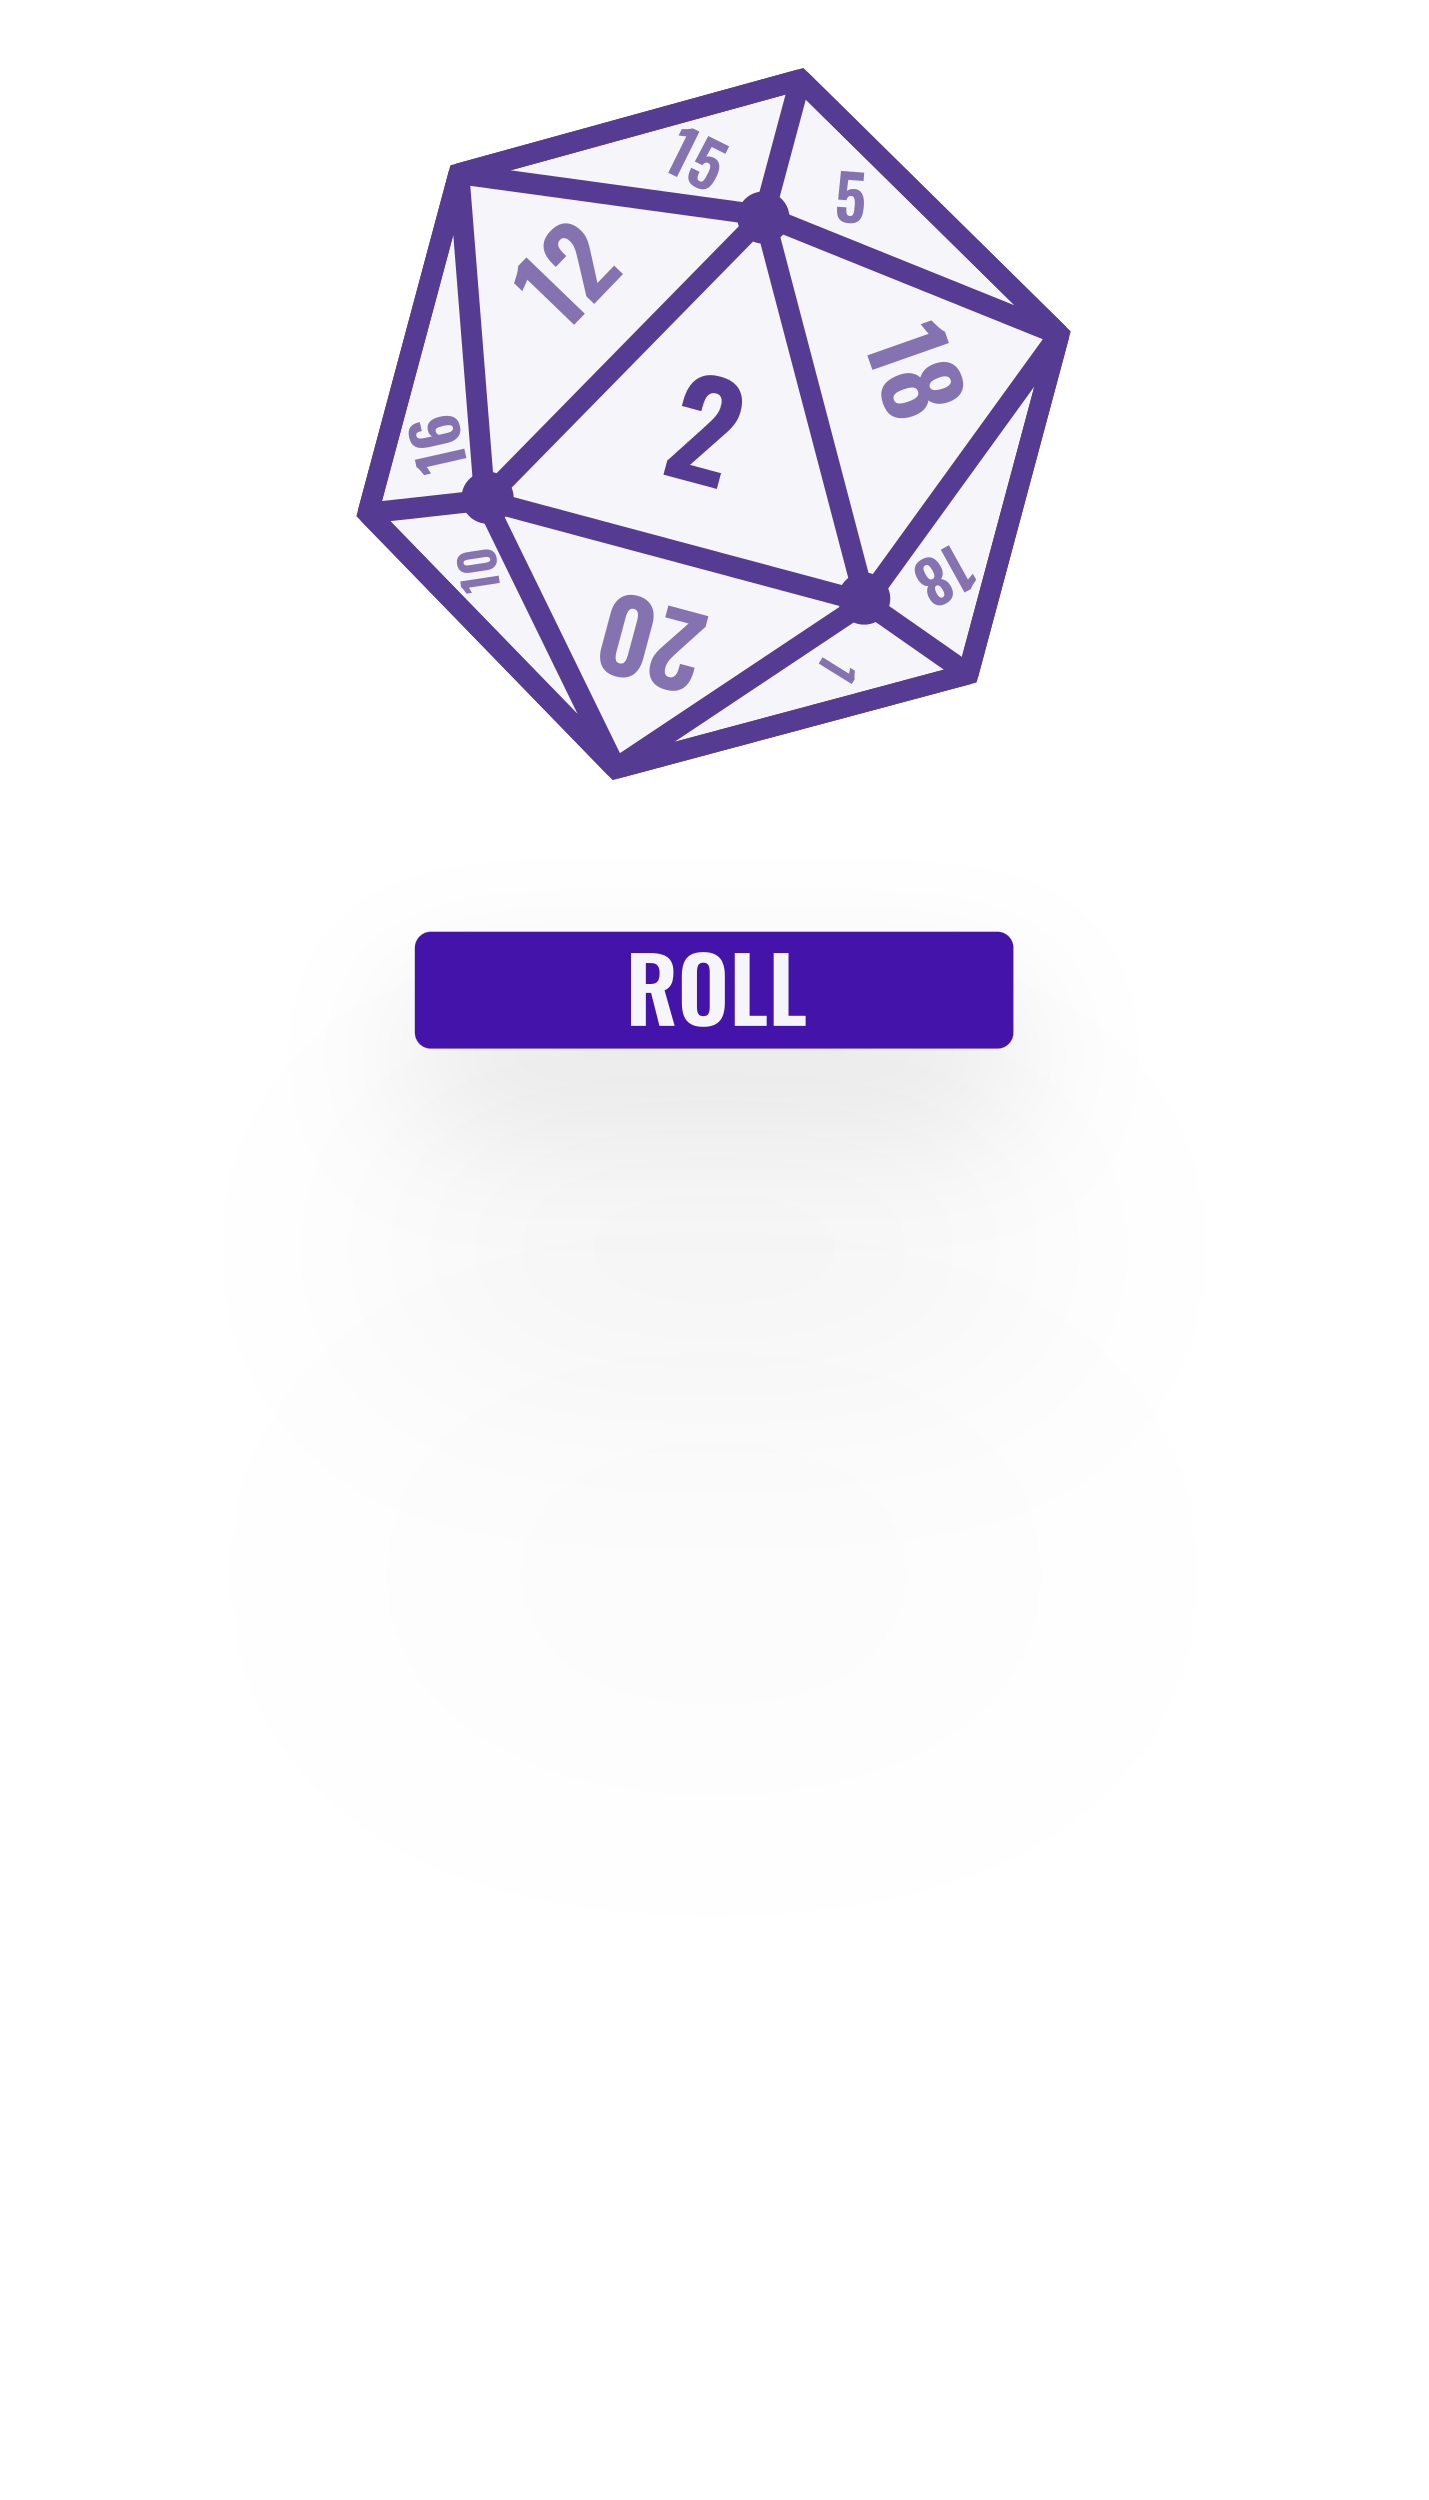
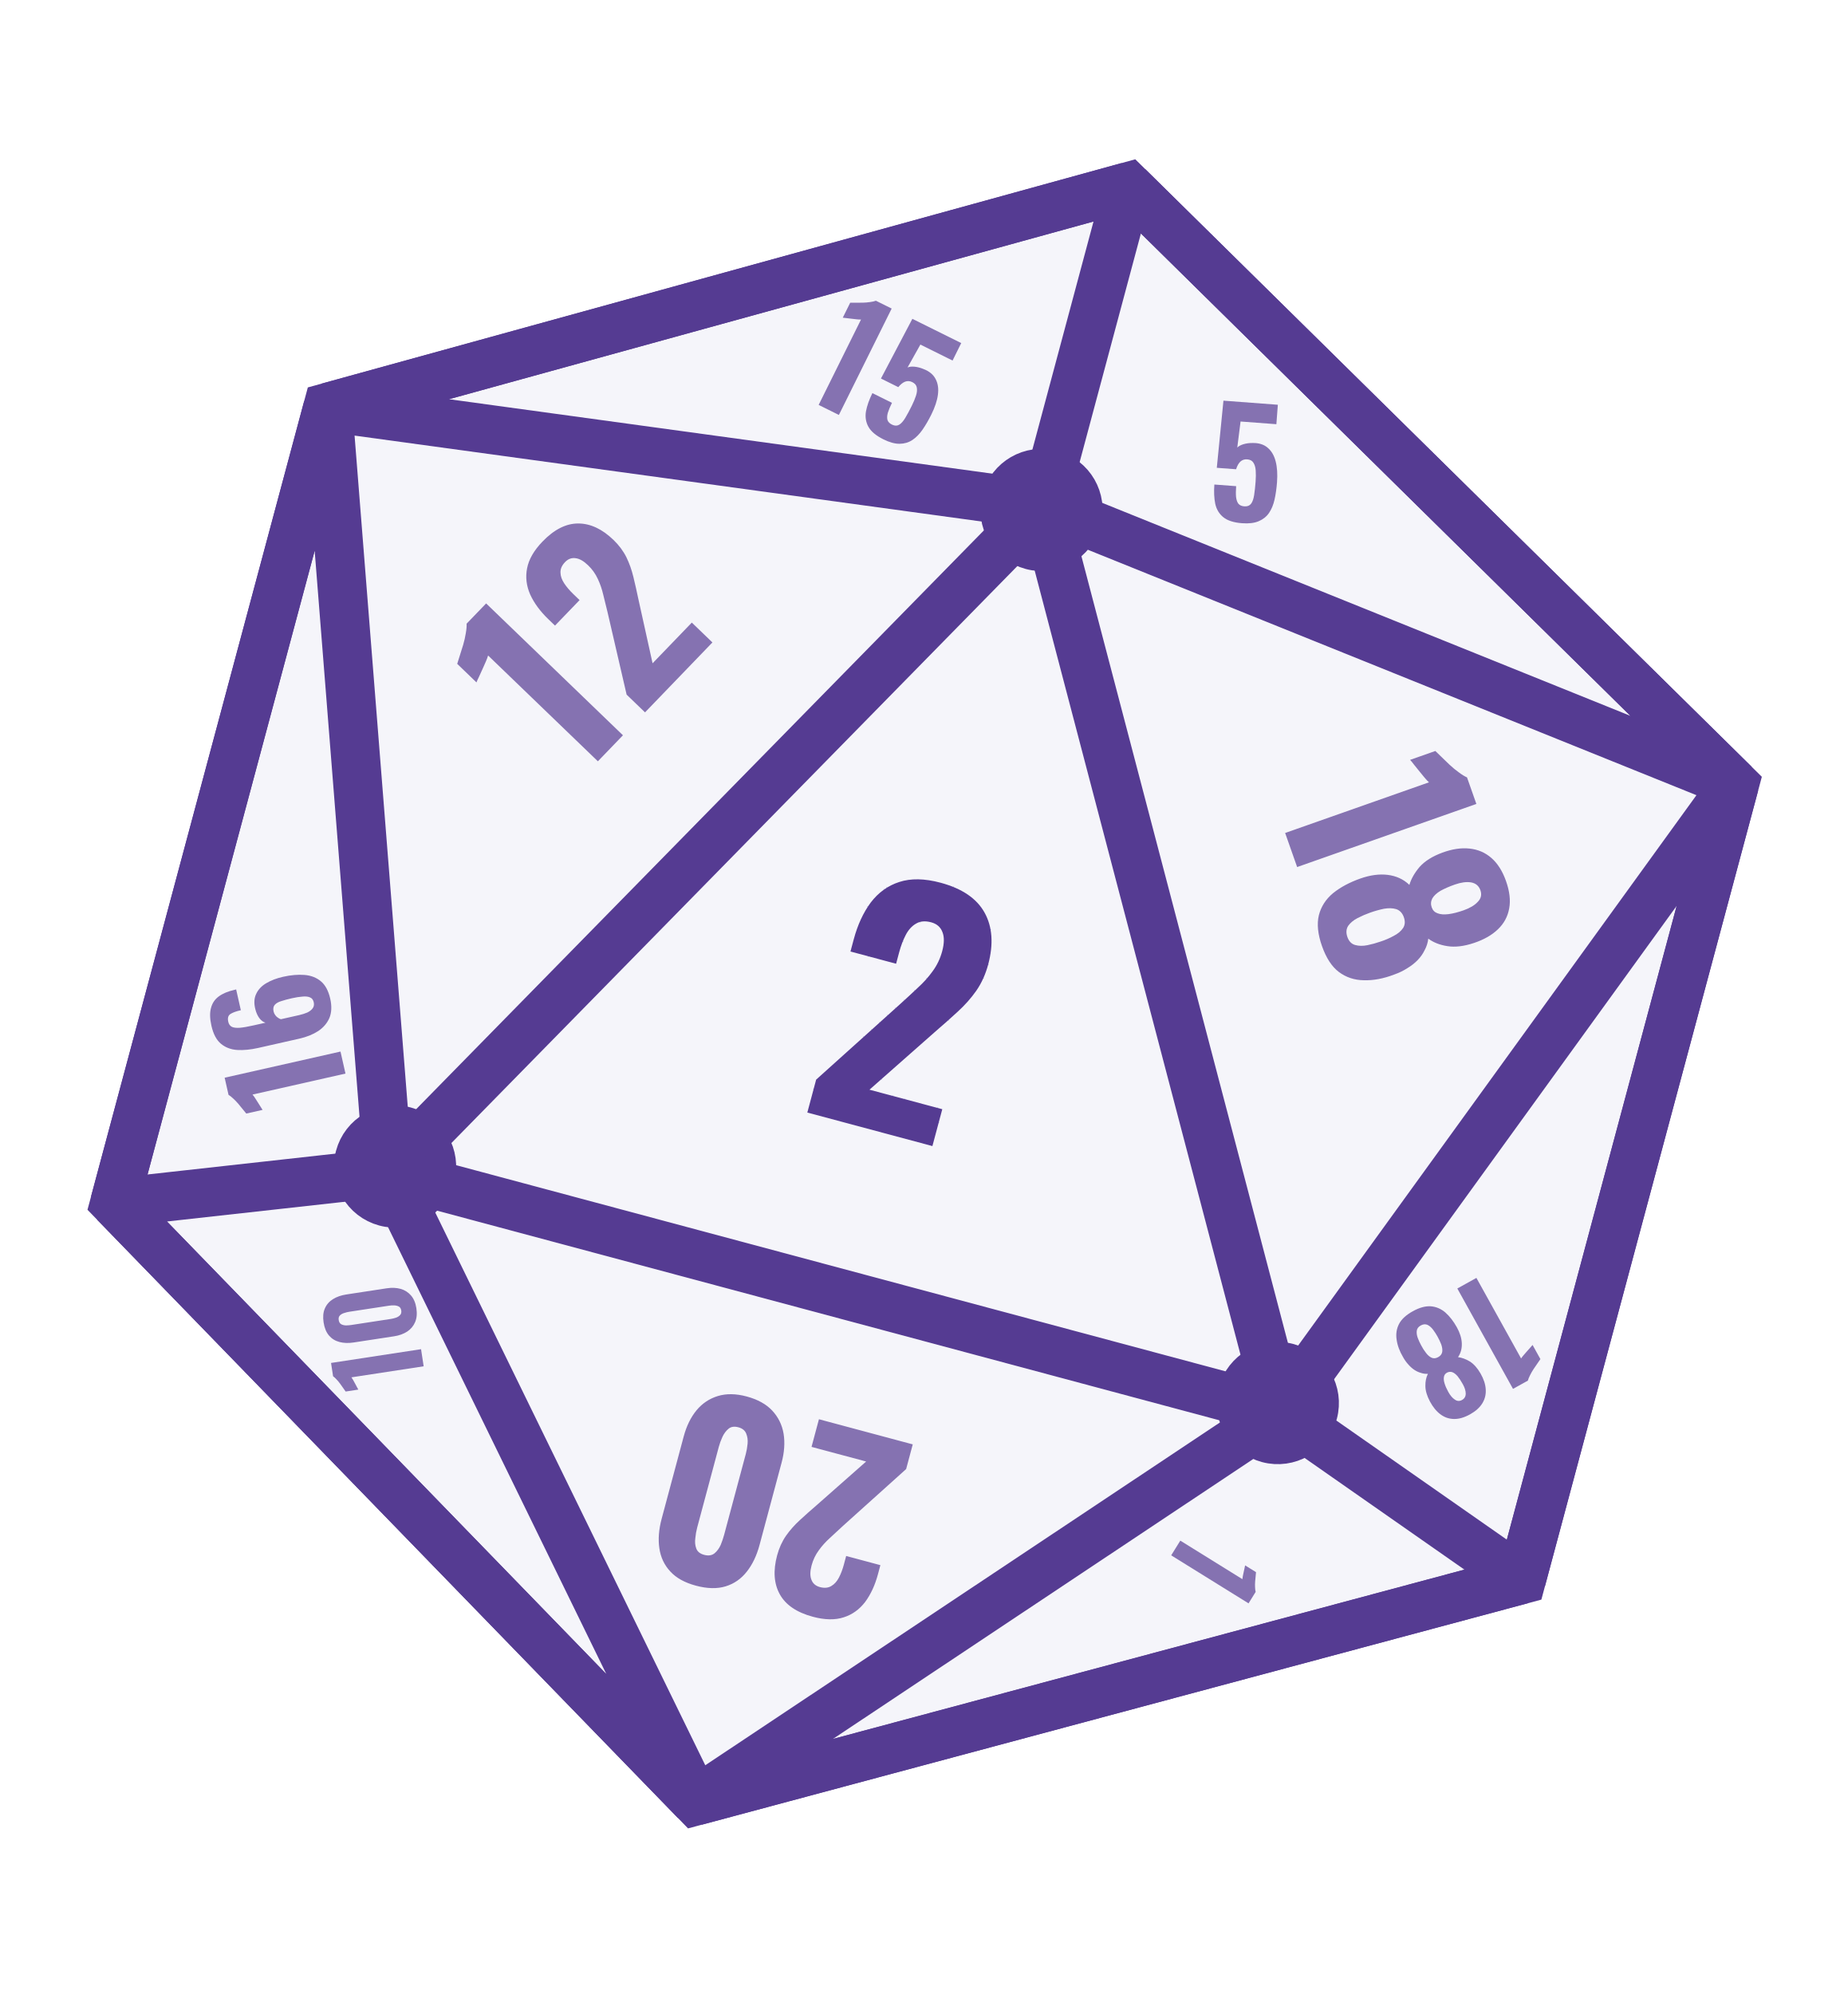
- <svg xmlns="http://www.w3.org/2000/svg" width="685" height="1199" viewBox="0 0 685 1199" fill="none">
-   <path d="M507.922 160.459L383.843 38.179L220.077 83.331L176.466 246.09L295.327 368.525L464.311 323.218L507.922 160.459Z" fill="#F5F5FA" stroke="#553B92" stroke-width="10" />
-   <path d="M366.373 103.379L415.042 288.793M366.373 103.379L507.922 160.459M366.373 103.379L383.843 38.179M366.373 103.379L220.077 83.331M366.373 103.379L232.482 239.876M415.042 288.793L507.922 160.459M415.042 288.793L232.482 239.876M415.042 288.793L295.327 368.525M415.042 288.793L464.311 323.218M507.922 160.459L383.843 38.179M507.922 160.459L464.311 323.218M383.843 38.179L220.077 83.331M464.311 323.218L295.327 368.525M295.327 368.525L176.466 246.09M295.327 368.525L232.482 239.876M176.466 246.09L220.077 83.331M176.466 246.09L232.482 239.876M220.077 83.331L232.482 239.876" stroke="#553B92" stroke-width="10" />
-   <circle cx="366.114" cy="104.344" r="9.5" transform="rotate(15 366.114 104.344)" stroke="#553B92" stroke-width="6" />
-   <circle cx="414.465" cy="287.087" r="9.5" transform="rotate(15 414.465 287.087)" stroke="#553B92" stroke-width="6" />
-   <circle cx="233.837" cy="238.684" r="9.5" transform="rotate(15 233.837 238.684)" stroke="#553B92" stroke-width="6" />
+ <svg xmlns="http://www.w3.org/2000/svg" width="378" height="408" viewBox="0 0 378 408" fill="none">
+   <path d="M354.922 160.459L230.843 38.179L67.076 83.331L23.465 246.09L142.327 368.525L311.311 323.218L354.922 160.459Z" fill="#F5F5FA" stroke="#553B92" stroke-width="10" />
+   <path d="M213.373 103.379L262.042 288.793M213.373 103.379L354.922 160.459M213.373 103.379L230.843 38.179M213.373 103.379L67.076 83.331M213.373 103.379L79.482 239.876M262.042 288.793L354.922 160.459M262.042 288.793L79.482 239.876M262.042 288.793L142.327 368.525M262.042 288.793L311.311 323.218M354.922 160.459L230.843 38.179M354.922 160.459L311.311 323.218M230.843 38.179L67.076 83.331M311.311 323.218L142.327 368.525M142.327 368.525L23.465 246.09M142.327 368.525L79.482 239.876M23.465 246.09L67.076 83.331M23.465 246.09L79.482 239.876M67.076 83.331L79.482 239.876" stroke="#553B92" stroke-width="10" />
+   <circle cx="213.114" cy="104.344" r="9.5" transform="rotate(15 213.114 104.344)" stroke="#553B92" stroke-width="6" />
+   <circle cx="261.465" cy="287.087" r="9.5" transform="rotate(15 261.465 287.087)" stroke="#553B92" stroke-width="6" />
+   <circle cx="80.837" cy="238.684" r="9.5" transform="rotate(15 80.8369 238.684)" stroke="#553B92" stroke-width="6" />
  <g filter="url(#filter0_d_17_683)">
-     <path d="M318.194 227.643L319.999 220.905L337.197 205.437C338.479 204.279 339.683 203.165 340.808 202.098C341.975 201.041 342.982 199.919 343.83 198.733C344.73 197.517 345.384 196.146 345.793 194.621C346.224 193.014 346.24 191.715 345.843 190.725C345.457 189.694 344.687 189.024 343.533 188.715C342.296 188.384 341.255 188.48 340.407 189.004C339.571 189.487 338.881 190.251 338.335 191.298C337.79 192.344 337.34 193.527 336.987 194.846L336.357 197.195L327.023 194.693L327.685 192.221C328.48 189.253 329.64 186.737 331.166 184.672C332.732 182.618 334.675 181.218 336.996 180.47C339.369 179.692 342.183 179.74 345.439 180.612C349.849 181.794 352.857 183.837 354.464 186.741C356.071 189.645 356.317 193.178 355.202 197.341C354.661 199.36 353.849 201.153 352.767 202.718C351.696 204.242 350.43 205.67 348.969 207.001C347.56 208.302 346.053 209.643 344.446 211.023L330.909 222.967L345.808 226.959L343.787 234.501L318.194 227.643Z" fill="#553B92" />
+     <path d="M165.194 227.643L166.999 220.905L184.197 205.437C185.479 204.279 186.683 203.165 187.808 202.098C188.975 201.041 189.982 199.919 190.83 198.733C191.73 197.517 192.384 196.146 192.793 194.621C193.224 193.014 193.24 191.715 192.843 190.725C192.457 189.694 191.687 189.024 190.533 188.715C189.296 188.384 188.255 188.48 187.407 189.004C186.571 189.487 185.881 190.251 185.335 191.298C184.79 192.344 184.34 193.527 183.987 194.846L183.357 197.195L174.023 194.693L174.685 192.221C175.48 189.253 176.64 186.737 178.166 184.672C179.732 182.618 181.675 181.218 183.996 180.47C186.369 179.692 189.183 179.74 192.439 180.612C196.849 181.794 199.857 183.837 201.464 186.741C203.071 189.645 203.317 193.178 202.202 197.341C201.661 199.36 200.849 201.153 199.767 202.718C198.696 204.242 197.43 205.67 195.969 207.001C194.56 208.302 193.053 209.643 191.446 211.023L177.909 222.967L192.808 226.959L190.787 234.501L165.194 227.643Z" fill="#553B92" />
  </g>
  <g opacity="0.7">
-     <path d="M223.69 219.669L204.668 223.963C204.806 224.116 204.968 224.336 205.155 224.622C205.319 224.892 205.509 225.188 205.725 225.508C205.921 225.833 206.113 226.138 206.3 226.424C206.468 226.714 206.611 226.938 206.729 227.096L203.393 227.849C203.223 227.641 202.996 227.364 202.713 227.018C202.426 226.653 202.114 226.272 201.779 225.876C201.443 225.48 201.095 225.118 200.734 224.789C200.368 224.441 200.044 224.186 199.762 224.025L198.969 220.513L222.673 215.163L223.69 219.669ZM220.573 204.36C220.912 205.863 220.858 207.167 220.41 208.272C219.939 209.363 219.168 210.265 218.099 210.977C217.025 211.671 215.737 212.187 214.235 212.526L205.807 214.429C204.266 214.776 202.841 214.914 201.533 214.84C200.22 214.747 199.109 214.321 198.2 213.562C197.29 212.804 196.644 211.576 196.261 209.879C195.931 208.416 195.903 207.202 196.177 206.238C196.428 205.259 196.958 204.473 197.767 203.88C198.577 203.287 199.635 202.843 200.942 202.548C201 202.535 201.069 202.52 201.147 202.502C201.201 202.469 201.257 202.446 201.316 202.433L202.28 206.706C201.285 206.93 200.566 207.195 200.122 207.5C199.678 207.805 199.54 208.329 199.708 209.07C199.813 209.538 200.043 209.876 200.398 210.083C200.747 210.271 201.287 210.344 202.016 210.302C202.72 210.246 203.678 210.081 204.887 209.808L207.316 209.26C206.83 209.103 206.41 208.787 206.057 208.314C205.699 207.82 205.432 207.224 205.254 206.527C204.933 205.287 204.991 204.228 205.429 203.35C205.842 202.457 206.538 201.726 207.517 201.156C208.476 200.591 209.609 200.161 210.916 199.866C212.516 199.505 213.984 199.379 215.321 199.487C216.657 199.596 217.783 200.039 218.696 200.817C219.586 201.579 220.212 202.761 220.573 204.36ZM217.194 205.061C217.084 204.574 216.837 204.25 216.452 204.091C216.063 203.912 215.558 203.852 214.935 203.911C214.308 203.95 213.566 204.066 212.707 204.26C211.888 204.445 211.183 204.635 210.591 204.83C209.976 205.01 209.521 205.266 209.227 205.599C208.933 205.932 208.852 206.391 208.984 206.976C209.046 207.249 209.164 207.499 209.338 207.727C209.489 207.939 209.671 208.113 209.887 208.249C210.082 208.389 210.279 208.488 210.477 208.546L214.252 207.694C214.837 207.562 215.382 207.388 215.887 207.171C216.367 206.94 216.733 206.652 216.984 206.308C217.234 205.965 217.304 205.549 217.194 205.061Z" fill="#553B92" />
+     <path d="M70.69 219.669L51.668 223.963C51.806 224.116 51.968 224.336 52.156 224.622C52.319 224.892 52.509 225.188 52.725 225.508C52.921 225.833 53.113 226.138 53.3 226.424C53.468 226.714 53.611 226.938 53.729 227.096L50.393 227.849C50.223 227.641 49.996 227.364 49.713 227.018C49.426 226.653 49.114 226.272 48.779 225.876C48.443 225.48 48.095 225.118 47.734 224.789C47.368 224.441 47.044 224.186 46.762 224.025L45.969 220.513L69.673 215.163L70.69 219.669ZM67.573 204.36C67.912 205.863 67.858 207.167 67.41 208.272C66.939 209.363 66.168 210.265 65.099 210.977C64.025 211.671 62.737 212.187 61.235 212.526L52.807 214.429C51.266 214.776 49.841 214.914 48.533 214.84C47.22 214.747 46.109 214.321 45.2 213.562C44.29 212.804 43.644 211.576 43.261 209.879C42.931 208.416 42.903 207.202 43.177 206.238C43.428 205.259 43.958 204.473 44.767 203.88C45.577 203.287 46.635 202.843 47.942 202.548C48 202.535 48.069 202.52 48.147 202.502C48.201 202.469 48.257 202.446 48.316 202.433L49.28 206.706C48.285 206.93 47.566 207.195 47.122 207.5C46.678 207.805 46.54 208.329 46.708 209.07C46.813 209.538 47.043 209.876 47.398 210.083C47.748 210.271 48.287 210.344 49.016 210.302C49.72 210.246 50.678 210.081 51.887 209.808L54.316 209.26C53.83 209.103 53.41 208.787 53.057 208.314C52.699 207.82 52.432 207.224 52.254 206.527C51.933 205.287 51.991 204.228 52.429 203.35C52.842 202.457 53.538 201.726 54.517 201.156C55.476 200.591 56.609 200.161 57.916 199.866C59.516 199.505 60.984 199.379 62.321 199.487C63.657 199.596 64.783 200.039 65.696 200.817C66.586 201.579 67.212 202.761 67.573 204.36ZM64.194 205.061C64.084 204.574 63.837 204.25 63.452 204.091C63.063 203.912 62.558 203.852 61.935 203.911C61.309 203.95 60.566 204.066 59.708 204.26C58.888 204.445 58.183 204.635 57.591 204.83C56.975 205.01 56.521 205.266 56.227 205.599C55.933 205.932 55.852 206.391 55.984 206.976C56.046 207.249 56.164 207.499 56.338 207.727C56.489 207.939 56.671 208.113 56.887 208.249C57.082 208.389 57.279 208.488 57.477 208.546L61.252 207.694C61.837 207.562 62.382 207.388 62.886 207.171C63.367 206.94 63.733 206.652 63.983 206.308C64.234 205.965 64.304 205.549 64.194 205.061Z" fill="#553B92" />
  </g>
  <g opacity="0.7">
-     <path d="M339.765 295.54L338.411 300.593L325.513 312.194C324.551 313.063 323.648 313.898 322.804 314.699C321.929 315.491 321.174 316.332 320.538 317.222C319.863 318.134 319.372 319.162 319.065 320.306C318.742 321.512 318.73 322.486 319.028 323.228C319.318 324.001 319.895 324.504 320.761 324.736C321.688 324.984 322.469 324.912 323.105 324.519C323.732 324.157 324.25 323.584 324.659 322.799C325.068 322.014 325.405 321.127 325.67 320.138L326.142 318.376L333.143 320.252L332.646 322.106C332.05 324.332 331.18 326.219 330.036 327.768C328.861 329.308 327.404 330.359 325.663 330.919C323.884 331.503 321.773 331.467 319.331 330.813C316.024 329.927 313.767 328.394 312.562 326.216C311.357 324.038 311.172 321.388 312.009 318.266C312.415 316.752 313.023 315.407 313.835 314.233C314.638 313.09 315.588 312.02 316.683 311.021C317.74 310.045 318.871 309.04 320.076 308.004L330.228 299.047L319.054 296.053L320.57 290.396L339.765 295.54ZM305.775 285.736C308.031 286.341 309.777 287.306 311.012 288.63C312.247 289.955 313.02 291.521 313.332 293.327C313.634 295.164 313.5 297.149 312.929 299.281L308.419 316.112C307.831 318.306 306.962 320.127 305.812 321.575C304.654 323.054 303.209 324.058 301.477 324.588C299.745 325.117 297.719 325.072 295.401 324.451C293.114 323.838 291.368 322.873 290.164 321.556C288.929 320.232 288.179 318.639 287.915 316.78C287.643 314.951 287.801 312.939 288.39 310.745L292.899 293.915C293.471 291.782 294.347 289.996 295.528 288.556C296.7 287.148 298.152 286.179 299.885 285.649C301.617 285.119 303.58 285.148 305.775 285.736ZM304.085 292.042C303.25 291.818 302.577 291.919 302.066 292.346C301.554 292.772 301.141 293.324 300.827 294.001C300.504 294.71 300.26 295.373 300.095 295.992L295.66 312.544C295.477 313.224 295.349 313.951 295.274 314.726C295.168 315.493 295.23 316.189 295.46 316.814C295.682 317.469 296.225 317.913 297.091 318.145C297.956 318.377 298.664 318.268 299.215 317.82C299.727 317.394 300.144 316.826 300.466 316.118C300.758 315.401 300.995 314.702 301.177 314.022L305.612 297.47C305.778 296.852 305.898 296.155 305.973 295.38C306.04 294.636 305.943 293.948 305.682 293.315C305.421 292.681 304.889 292.257 304.085 292.042Z" fill="#553B92" />
+     <path d="M186.765 295.54L185.411 300.593L172.513 312.194C171.551 313.063 170.648 313.898 169.804 314.699C168.929 315.491 168.174 316.332 167.538 317.222C166.863 318.134 166.372 319.162 166.065 320.306C165.742 321.512 165.73 322.486 166.028 323.228C166.318 324.001 166.895 324.504 167.761 324.736C168.688 324.984 169.469 324.912 170.105 324.519C170.732 324.157 171.25 323.584 171.659 322.799C172.068 322.014 172.405 321.127 172.67 320.138L173.142 318.376L180.143 320.252L179.646 322.106C179.05 324.332 178.18 326.219 177.036 327.768C175.861 329.308 174.404 330.359 172.663 330.919C170.884 331.503 168.773 331.467 166.331 330.813C163.024 329.927 160.767 328.394 159.562 326.216C158.357 324.038 158.172 321.388 159.009 318.266C159.415 316.752 160.023 315.407 160.835 314.233C161.638 313.09 162.588 312.02 163.683 311.021C164.74 310.045 165.871 309.04 167.076 308.004L177.228 299.047L166.054 296.053L167.57 290.396L186.765 295.54ZM152.775 285.736C155.031 286.341 156.777 287.306 158.012 288.63C159.247 289.955 160.02 291.521 160.332 293.327C160.634 295.164 160.5 297.149 159.929 299.281L155.419 316.112C154.831 318.306 153.962 320.127 152.812 321.575C151.654 323.054 150.209 324.058 148.477 324.588C146.745 325.117 144.719 325.072 142.401 324.451C140.114 323.838 138.368 322.873 137.164 321.556C135.929 320.232 135.179 318.639 134.915 316.78C134.643 314.951 134.801 312.939 135.39 310.745L139.899 293.915C140.471 291.782 141.347 289.996 142.528 288.556C143.7 287.148 145.152 286.179 146.885 285.649C148.617 285.119 150.58 285.148 152.775 285.736ZM151.085 292.042C150.25 291.818 149.577 291.919 149.066 292.346C148.554 292.772 148.141 293.324 147.827 294.001C147.504 294.71 147.26 295.373 147.095 295.992L142.66 312.544C142.477 313.224 142.349 313.951 142.274 314.726C142.168 315.493 142.23 316.189 142.46 316.814C142.682 317.469 143.225 317.913 144.091 318.145C144.956 318.377 145.664 318.268 146.215 317.82C146.727 317.394 147.144 316.826 147.466 316.118C147.758 315.401 147.995 314.702 148.177 314.022L152.612 297.47C152.778 296.852 152.898 296.155 152.973 295.38C153.04 294.636 152.943 293.948 152.682 293.315C152.421 292.681 151.889 292.257 151.085 292.042Z" fill="#553B92" />
  </g>
  <g opacity="0.7">
-     <path d="M415.963 170.438L445.392 160.074C445.145 159.856 444.846 159.537 444.495 159.118C444.185 158.718 443.828 158.284 443.426 157.815C443.053 157.336 442.692 156.886 442.34 156.467C442.019 156.037 441.751 155.708 441.534 155.479L446.696 153.661C447.004 153.96 447.416 154.358 447.93 154.855C448.455 155.382 449.021 155.93 449.628 156.496C450.234 157.063 450.855 157.574 451.49 158.028C452.136 158.514 452.699 158.858 453.178 159.063L455.091 164.496L418.419 177.41L415.963 170.438ZM423.498 193.568C422.648 191.153 422.435 189.056 422.861 187.278C423.316 185.489 424.293 183.975 425.79 182.735C427.298 181.526 429.153 180.533 431.357 179.757C432.353 179.406 433.32 179.167 434.259 179.04C435.199 178.913 436.094 178.903 436.946 179.01C437.798 179.117 438.586 179.332 439.31 179.653C440.075 179.995 440.766 180.464 441.383 181.061C441.757 179.81 442.46 178.578 443.492 177.366C444.565 176.174 446.107 175.207 448.119 174.465C450.13 173.723 451.983 173.443 453.676 173.627C455.399 173.801 456.898 174.443 458.172 175.556C459.445 176.668 460.444 178.25 461.166 180.302C461.9 182.385 462.113 184.244 461.807 185.878C461.511 187.543 460.741 188.968 459.495 190.153C458.28 191.327 456.657 192.255 454.624 192.937C452.561 193.63 450.737 193.847 449.154 193.591C447.612 193.354 446.313 192.844 445.257 192.062C445.15 192.914 444.9 193.698 444.508 194.413C444.156 195.148 443.681 195.823 443.084 196.441C442.487 197.058 441.783 197.611 440.972 198.101C440.171 198.62 439.272 199.055 438.276 199.406C436.094 200.242 434.026 200.632 432.072 200.573C430.128 200.545 428.418 199.977 426.942 198.868C425.507 197.779 424.359 196.012 423.498 193.568ZM428.704 191.734C429.013 192.609 429.543 193.152 430.296 193.362C431.048 193.572 431.883 193.583 432.801 193.396C433.719 193.208 434.585 192.971 435.4 192.684C436.377 192.374 437.291 191.984 438.143 191.514C439.006 191.075 439.65 190.543 440.075 189.918C440.5 189.294 440.558 188.544 440.249 187.668C439.952 186.823 439.437 186.275 438.704 186.024C437.981 185.804 437.141 185.778 436.182 185.945C435.264 186.133 434.308 186.402 433.311 186.753C432.497 187.04 431.658 187.403 430.795 187.843C429.962 188.272 429.318 188.804 428.863 189.439C428.449 190.094 428.396 190.859 428.704 191.734ZM445.954 185.659C446.167 186.263 446.563 186.666 447.143 186.869C447.734 187.102 448.484 187.16 449.393 187.044C450.302 186.927 451.33 186.667 452.477 186.263C453.775 185.806 454.742 185.228 455.378 184.529C456.054 183.85 456.233 183.057 455.915 182.152C455.596 181.246 454.949 180.711 453.975 180.545C453.041 180.399 451.94 180.549 450.673 180.995C449.526 181.399 448.541 181.831 447.719 182.29C446.938 182.769 446.39 183.284 446.075 183.836C445.771 184.418 445.731 185.026 445.954 185.659Z" fill="#553B92" />
+     <path d="M262.963 170.438L292.392 160.074C292.145 159.856 291.846 159.537 291.495 159.118C291.185 158.718 290.828 158.284 290.426 157.815C290.053 157.336 289.692 156.886 289.34 156.467C289.019 156.037 288.751 155.708 288.534 155.479L293.696 153.661C294.004 153.96 294.416 154.358 294.93 154.855C295.455 155.382 296.021 155.93 296.628 156.496C297.234 157.063 297.855 157.574 298.49 158.028C299.136 158.514 299.699 158.858 300.178 159.063L302.091 164.496L265.419 177.41L262.963 170.438ZM270.498 193.568C269.648 191.153 269.435 189.056 269.861 187.278C270.316 185.489 271.293 183.975 272.79 182.735C274.298 181.526 276.153 180.533 278.357 179.757C279.353 179.406 280.32 179.167 281.259 179.04C282.199 178.913 283.094 178.903 283.946 179.01C284.798 179.117 285.586 179.332 286.31 179.653C287.075 179.995 287.766 180.464 288.383 181.061C288.757 179.81 289.46 178.578 290.492 177.366C291.565 176.174 293.107 175.207 295.119 174.465C297.13 173.723 298.983 173.443 300.676 173.627C302.399 173.801 303.898 174.443 305.172 175.556C306.445 176.668 307.444 178.25 308.166 180.302C308.9 182.385 309.113 184.244 308.807 185.878C308.511 187.543 307.741 188.968 306.495 190.153C305.28 191.327 303.657 192.255 301.624 192.937C299.561 193.63 297.737 193.847 296.154 193.591C294.612 193.354 293.313 192.844 292.257 192.062C292.15 192.914 291.9 193.698 291.508 194.413C291.156 195.148 290.681 195.823 290.084 196.441C289.487 197.058 288.783 197.611 287.972 198.101C287.171 198.62 286.272 199.055 285.276 199.406C283.094 200.242 281.026 200.632 279.072 200.573C277.128 200.545 275.418 199.977 273.942 198.868C272.507 197.779 271.359 196.012 270.498 193.568ZM275.704 191.734C276.013 192.609 276.543 193.152 277.296 193.362C278.048 193.572 278.883 193.583 279.801 193.396C280.719 193.208 281.585 192.971 282.4 192.684C283.377 192.374 284.291 191.984 285.143 191.514C286.006 191.075 286.65 190.543 287.075 189.918C287.5 189.294 287.558 188.544 287.249 187.668C286.952 186.823 286.437 186.275 285.704 186.024C284.981 185.804 284.141 185.778 283.182 185.945C282.264 186.133 281.308 186.402 280.311 186.753C279.497 187.04 278.658 187.403 277.795 187.843C276.962 188.272 276.318 188.804 275.863 189.439C275.449 190.094 275.396 190.859 275.704 191.734ZM292.954 185.659C293.167 186.263 293.563 186.666 294.143 186.869C294.734 187.102 295.484 187.16 296.393 187.044C297.302 186.927 298.33 186.667 299.477 186.263C300.775 185.806 301.742 185.228 302.378 184.529C303.054 183.85 303.233 183.057 302.915 182.152C302.596 181.246 301.949 180.711 300.975 180.545C300.041 180.399 298.94 180.549 297.673 180.995C296.526 181.399 295.541 181.831 294.719 182.29C293.938 182.769 293.39 183.284 293.075 183.836C292.771 184.418 292.731 185.026 292.954 185.659Z" fill="#553B92" />
  </g>
  <g opacity="0.7">
-     <path d="M455.099 261.477L464.244 277.96C464.349 277.791 464.509 277.581 464.723 277.329C464.929 277.104 465.152 276.848 465.391 276.561C465.639 276.291 465.87 276.03 466.084 275.778C466.308 275.544 466.477 275.35 466.592 275.198L468.195 278.089C468.049 278.303 467.853 278.588 467.609 278.945C467.348 279.311 467.079 279.703 466.803 280.122C466.526 280.541 466.285 280.962 466.078 281.386C465.854 281.82 465.706 282.19 465.632 282.496L462.589 284.184L451.194 263.643L455.099 261.477ZM442.082 268.3C443.435 267.55 444.662 267.212 445.764 267.285C446.876 267.376 447.876 267.805 448.766 268.572C449.639 269.348 450.417 270.353 451.102 271.587C451.412 272.145 451.652 272.697 451.822 273.244C451.993 273.79 452.089 274.323 452.111 274.841C452.134 275.359 452.085 275.85 451.967 276.314C451.841 276.804 451.631 277.263 451.338 277.691C452.121 277.787 452.925 278.082 453.751 278.574C454.57 279.093 455.302 279.914 455.947 281.037C456.592 282.161 456.945 283.236 457.007 284.263C457.078 285.307 456.846 286.265 456.312 287.136C455.778 288.007 454.937 288.761 453.787 289.399C452.621 290.046 451.535 290.361 450.53 290.343C449.509 290.335 448.582 290.02 447.751 289.398C446.929 288.793 446.212 287.919 445.6 286.777C444.98 285.618 444.666 284.554 444.659 283.585C444.644 282.643 444.817 281.817 445.176 281.11C444.657 281.132 444.165 281.062 443.7 280.9C443.227 280.765 442.776 280.55 442.348 280.257C441.92 279.964 441.519 279.6 441.146 279.166C440.756 278.742 440.406 278.251 440.096 277.693C439.378 276.477 438.937 275.285 438.775 274.115C438.595 272.954 438.761 271.878 439.272 270.887C439.776 269.922 440.713 269.06 442.082 268.3ZM443.7 271.216C443.21 271.488 442.94 271.859 442.891 272.328C442.842 272.798 442.919 273.297 443.124 273.824C443.328 274.352 443.557 274.844 443.81 275.301C444.093 275.851 444.418 276.356 444.784 276.817C445.133 277.286 445.515 277.616 445.93 277.806C446.345 277.996 446.797 277.955 447.287 277.683C447.761 277.42 448.035 277.058 448.111 276.596C448.169 276.144 448.1 275.64 447.903 275.086C447.699 274.558 447.442 274.016 447.132 273.458C446.879 273.001 446.578 272.538 446.229 272.069C445.889 271.616 445.507 271.286 445.083 271.079C444.651 270.899 444.19 270.944 443.7 271.216ZM449.06 280.878C448.722 281.066 448.522 281.343 448.46 281.709C448.38 282.084 448.422 282.537 448.583 283.066C448.744 283.596 449.003 284.182 449.359 284.825C449.762 285.552 450.204 286.069 450.685 286.377C451.158 286.712 451.648 286.738 452.155 286.457C452.662 286.176 452.916 285.737 452.916 285.139C452.909 284.568 452.709 283.928 452.315 283.218C451.958 282.576 451.602 282.033 451.245 281.589C450.881 281.172 450.519 280.898 450.159 280.766C449.781 280.644 449.415 280.681 449.06 280.878Z" fill="#553B92" />
+     <path d="M302.099 261.477L311.244 277.96C311.349 277.791 311.509 277.581 311.723 277.329C311.929 277.104 312.152 276.848 312.391 276.561C312.639 276.291 312.87 276.03 313.084 275.778C313.308 275.544 313.477 275.35 313.592 275.198L315.195 278.089C315.049 278.303 314.853 278.588 314.609 278.945C314.348 279.311 314.079 279.703 313.803 280.122C313.526 280.541 313.285 280.962 313.078 281.386C312.854 281.82 312.706 282.19 312.632 282.496L309.589 284.184L298.194 263.643L302.099 261.477ZM289.082 268.3C290.435 267.55 291.662 267.212 292.764 267.285C293.876 267.376 294.876 267.805 295.766 268.572C296.639 269.348 297.417 270.353 298.102 271.587C298.412 272.145 298.652 272.697 298.822 273.244C298.993 273.79 299.089 274.323 299.111 274.841C299.134 275.359 299.085 275.85 298.967 276.314C298.841 276.804 298.631 277.263 298.338 277.691C299.121 277.787 299.925 278.082 300.751 278.574C301.57 279.093 302.302 279.914 302.947 281.037C303.592 282.161 303.945 283.236 304.007 284.263C304.078 285.307 303.846 286.265 303.312 287.136C302.778 288.007 301.937 288.761 300.787 289.399C299.621 290.046 298.535 290.361 297.53 290.343C296.509 290.335 295.582 290.02 294.751 289.398C293.929 288.793 293.212 287.919 292.6 286.777C291.98 285.618 291.666 284.554 291.659 283.585C291.644 282.643 291.817 281.817 292.176 281.11C291.657 281.132 291.165 281.062 290.7 280.9C290.227 280.765 289.776 280.55 289.348 280.257C288.92 279.964 288.519 279.6 288.146 279.166C287.756 278.742 287.406 278.251 287.096 277.693C286.378 276.477 285.937 275.285 285.775 274.115C285.595 272.954 285.761 271.878 286.272 270.887C286.776 269.922 287.713 269.06 289.082 268.3ZM290.7 271.216C290.21 271.488 289.94 271.859 289.891 272.328C289.842 272.798 289.919 273.297 290.124 273.824C290.328 274.352 290.557 274.844 290.81 275.301C291.093 275.851 291.418 276.356 291.784 276.817C292.133 277.286 292.515 277.616 292.93 277.806C293.345 277.996 293.797 277.955 294.287 277.683C294.761 277.42 295.035 277.058 295.111 276.596C295.169 276.144 295.1 275.64 294.903 275.086C294.699 274.558 294.442 274.016 294.132 273.458C293.879 273.001 293.578 272.538 293.229 272.069C292.889 271.616 292.507 271.286 292.083 271.079C291.651 270.899 291.19 270.944 290.7 271.216ZM296.06 280.878C295.722 281.066 295.522 281.343 295.46 281.709C295.38 282.084 295.422 282.537 295.583 283.066C295.744 283.596 296.003 284.182 296.359 284.825C296.762 285.552 297.204 286.069 297.685 286.377C298.158 286.712 298.648 286.738 299.155 286.457C299.662 286.176 299.916 285.737 299.916 285.139C299.909 284.568 299.709 283.928 299.315 283.218C298.958 282.576 298.602 282.033 298.245 281.589C297.881 281.172 297.519 280.898 297.159 280.766C296.781 280.644 296.415 280.681 296.06 280.878Z" fill="#553B92" />
  </g>
  <g opacity="0.7">
-     <path d="M394.514 315.235L407.216 323.119C407.223 322.962 407.253 322.754 407.304 322.497C407.36 322.262 407.415 321.998 407.47 321.707C407.537 321.424 407.597 321.154 407.648 320.897C407.712 320.648 407.754 320.449 407.775 320.299L410.003 321.682C409.984 321.887 409.959 322.16 409.927 322.502C409.888 322.856 409.853 323.232 409.824 323.628C409.794 324.025 409.789 324.41 409.81 324.784C409.823 325.171 409.863 325.484 409.93 325.725L408.474 328.069L392.646 318.244L394.514 315.235Z" fill="#553B92" />
+     <path d="M241.514 315.235L254.216 323.119C254.223 322.962 254.253 322.754 254.304 322.497C254.36 322.262 254.415 321.998 254.47 321.707C254.537 321.424 254.597 321.154 254.648 320.897C254.712 320.648 254.754 320.449 254.775 320.299L257.003 321.682C256.984 321.887 256.959 322.16 256.927 322.502C256.888 322.856 256.853 323.232 256.824 323.628C256.794 324.025 256.789 324.41 256.81 324.784C256.823 325.171 256.863 325.484 256.93 325.725L255.474 328.069L239.646 318.244L241.514 315.235Z" fill="#553B92" />
  </g>
  <g opacity="0.7">
-     <path d="M239.689 279.563L224.911 281.823C225.008 281.948 225.12 282.125 225.248 282.353C225.358 282.569 225.488 282.805 225.635 283.062C225.768 283.321 225.898 283.565 226.026 283.793C226.139 284.024 226.237 284.203 226.318 284.33L223.726 284.727C223.607 284.559 223.449 284.335 223.251 284.055C223.051 283.76 222.833 283.452 222.598 283.131C222.363 282.81 222.116 282.514 221.857 282.244C221.596 281.958 221.362 281.745 221.155 281.606L220.738 278.878L239.154 276.062L239.689 279.563ZM238.197 267.677C238.366 268.784 238.279 269.736 237.936 270.533C237.592 271.33 237.054 271.971 236.322 272.455C235.574 272.941 234.677 273.265 233.632 273.425L225.378 274.687C224.302 274.851 223.336 274.821 222.479 274.595C221.608 274.371 220.889 273.931 220.323 273.273C219.757 272.615 219.387 271.717 219.213 270.58C219.041 269.459 219.129 268.507 219.474 267.725C219.818 266.928 220.372 266.293 221.137 265.819C221.887 265.347 222.8 265.029 223.877 264.865L232.13 263.603C233.176 263.443 234.128 263.483 234.987 263.724C235.831 263.968 236.536 264.418 237.102 265.076C237.667 265.734 238.033 266.601 238.197 267.677ZM235.105 268.15C235.043 267.741 234.869 267.465 234.583 267.323C234.298 267.18 233.976 267.105 233.618 267.098C233.245 267.093 232.907 267.114 232.604 267.16L224.487 268.401C224.154 268.452 223.81 268.536 223.455 268.652C223.098 268.753 222.805 268.914 222.575 269.136C222.33 269.359 222.24 269.683 222.305 270.108C222.37 270.532 222.554 270.822 222.857 270.977C223.142 271.12 223.472 271.193 223.845 271.198C224.215 271.188 224.567 271.158 224.901 271.107L233.018 269.866C233.321 269.819 233.649 269.738 234.004 269.622C234.343 269.508 234.627 269.333 234.854 269.096C235.082 268.86 235.166 268.544 235.105 268.15Z" fill="#553B92" />
+     <path d="M86.689 279.563L71.911 281.823C72.007 281.948 72.12 282.125 72.248 282.353C72.358 282.569 72.488 282.805 72.635 283.062C72.768 283.321 72.898 283.565 73.026 283.793C73.139 284.024 73.237 284.203 73.318 284.33L70.726 284.727C70.607 284.559 70.449 284.335 70.251 284.055C70.051 283.76 69.833 283.452 69.598 283.131C69.363 282.81 69.116 282.514 68.857 282.244C68.597 281.958 68.362 281.745 68.155 281.606L67.738 278.878L86.154 276.062L86.689 279.563ZM85.197 267.677C85.367 268.784 85.279 269.736 84.936 270.533C84.592 271.33 84.054 271.971 83.322 272.455C82.574 272.941 81.677 273.265 80.632 273.425L72.379 274.687C71.302 274.851 70.336 274.821 69.479 274.595C68.608 274.371 67.889 273.931 67.323 273.273C66.757 272.615 66.387 271.717 66.213 270.58C66.041 269.459 66.129 268.507 66.474 267.725C66.818 266.928 67.372 266.293 68.137 265.819C68.887 265.347 69.8 265.029 70.877 264.865L79.13 263.603C80.175 263.443 81.128 263.483 81.987 263.724C82.831 263.968 83.536 264.418 84.102 265.076C84.668 265.734 85.033 266.601 85.197 267.677ZM82.105 268.15C82.043 267.741 81.869 267.465 81.583 267.323C81.298 267.18 80.976 267.105 80.618 267.098C80.245 267.093 79.907 267.114 79.604 267.16L71.487 268.401C71.154 268.452 70.81 268.536 70.455 268.652C70.098 268.753 69.805 268.914 69.575 269.136C69.33 269.359 69.24 269.683 69.305 270.108C69.37 270.532 69.554 270.822 69.857 270.977C70.142 271.12 70.472 271.193 70.845 271.198C71.215 271.188 71.567 271.158 71.901 271.107L80.017 269.866C80.321 269.819 80.65 269.738 81.004 269.622C81.343 269.508 81.627 269.333 81.854 269.096C82.082 268.86 82.165 268.544 82.105 268.15Z" fill="#553B92" />
  </g>
  <g opacity="0.7">
-     <path d="M407.143 107.057C405.448 106.93 404.175 106.524 403.324 105.838C402.473 105.152 401.92 104.238 401.664 103.096C401.429 101.955 401.368 100.637 401.48 99.141L405.938 99.476C405.872 100.353 405.866 101.095 405.921 101.701C405.996 102.308 406.161 102.772 406.418 103.092C406.695 103.414 407.123 103.586 407.703 103.61C408.283 103.633 408.718 103.445 409.009 103.046C409.3 102.647 409.504 102.06 409.622 101.287C409.741 100.514 409.839 99.599 409.919 98.541C409.983 97.684 409.99 96.922 409.94 96.257C409.89 95.591 409.729 95.057 409.458 94.656C409.208 94.256 408.783 94.034 408.185 93.989C407.646 93.948 407.183 94.104 406.796 94.456C406.428 94.81 406.139 95.329 405.927 96.015L401.978 95.719L403.34 81.982L414.469 82.818L414.17 86.797L406.841 86.246L406.169 91.581C406.431 91.3 406.85 91.071 407.425 90.893C408.019 90.717 408.647 90.634 409.309 90.644C410.574 90.618 411.593 90.936 412.366 91.595C413.159 92.256 413.71 93.19 414.021 94.397C414.333 95.584 414.426 97.015 414.3 98.69C414.204 99.966 414.035 101.147 413.793 102.232C413.553 103.297 413.173 104.211 412.655 104.974C412.138 105.718 411.434 106.277 410.543 106.651C409.653 107.025 408.519 107.161 407.143 107.057Z" fill="#553B92" />
+     <path d="M254.143 107.057C252.448 106.93 251.175 106.524 250.324 105.838C249.473 105.152 248.92 104.238 248.664 103.096C248.429 101.955 248.368 100.637 248.48 99.141L252.938 99.476C252.872 100.353 252.866 101.095 252.921 101.701C252.996 102.308 253.161 102.772 253.418 103.092C253.695 103.414 254.123 103.586 254.703 103.61C255.283 103.633 255.718 103.445 256.009 103.046C256.3 102.647 256.504 102.06 256.622 101.287C256.741 100.514 256.839 99.599 256.919 98.541C256.983 97.684 256.99 96.922 256.94 96.257C256.89 95.591 256.729 95.057 256.458 94.656C256.208 94.256 255.783 94.034 255.185 93.989C254.646 93.948 254.183 94.104 253.796 94.456C253.428 94.81 253.139 95.329 252.927 96.015L248.978 95.719L250.34 81.982L261.469 82.818L261.17 86.797L253.841 86.246L253.169 91.581C253.431 91.3 253.85 91.071 254.425 90.893C255.019 90.717 255.647 90.634 256.309 90.644C257.574 90.618 258.593 90.936 259.366 91.595C260.159 92.256 260.71 93.19 261.021 94.397C261.333 95.584 261.426 97.015 261.3 98.69C261.204 99.966 261.035 101.147 260.793 102.232C260.553 103.297 260.173 104.211 259.655 104.974C259.138 105.718 258.434 106.277 257.543 106.651C256.653 107.025 255.519 107.161 254.143 107.057Z" fill="#553B92" />
  </g>
  <g opacity="0.7">
-     <path d="M275.337 155.772L252.871 134.121C252.787 134.439 252.636 134.85 252.419 135.351C252.201 135.808 251.973 136.322 251.735 136.892C251.473 137.44 251.234 137.965 251.017 138.467C250.777 138.946 250.603 139.334 250.495 139.63L246.555 135.833C246.683 135.423 246.854 134.877 247.068 134.194C247.304 133.488 247.539 132.737 247.773 131.941C248.007 131.144 248.185 130.36 248.307 129.589C248.451 128.794 248.506 128.136 248.474 127.616L252.471 123.469L280.466 150.449L275.337 155.772ZM284.985 145.761L281.217 142.13L277.307 125.229C277.012 123.967 276.718 122.773 276.426 121.647C276.156 120.498 275.785 119.43 275.315 118.442C274.843 117.41 274.181 116.483 273.328 115.662C272.43 114.796 271.583 114.313 270.789 114.215C269.972 114.094 269.253 114.356 268.631 115.001C267.965 115.693 267.65 116.411 267.687 117.158C267.7 117.881 267.951 118.612 268.44 119.35C268.929 120.088 269.542 120.812 270.279 121.523L271.593 122.788L266.563 128.007L265.181 126.675C263.522 125.076 262.291 123.402 261.489 121.651C260.71 119.878 260.496 118.094 260.848 116.299C261.198 114.46 262.251 112.63 264.005 110.81C266.381 108.344 268.814 107.111 271.303 107.11C273.793 107.11 276.201 108.231 278.528 110.473C279.657 111.562 280.539 112.745 281.174 114.023C281.785 115.279 282.263 116.628 282.606 118.07C282.949 119.467 283.282 120.943 283.605 122.499L286.53 135.718L294.558 127.389L298.774 131.452L284.985 145.761Z" fill="#553B92" />
+     <path d="M122.337 155.772L99.871 134.121C99.787 134.439 99.636 134.85 99.419 135.351C99.201 135.808 98.973 136.322 98.734 136.892C98.473 137.44 98.234 137.965 98.017 138.467C97.777 138.946 97.603 139.334 97.495 139.63L93.555 135.833C93.683 135.423 93.854 134.877 94.068 134.194C94.304 133.488 94.539 132.737 94.773 131.941C95.007 131.144 95.185 130.36 95.307 129.589C95.451 128.794 95.506 128.136 95.474 127.616L99.471 123.469L127.466 150.449L122.337 155.772ZM131.985 145.761L128.217 142.13L124.307 125.229C124.012 123.967 123.718 122.773 123.426 121.647C123.156 120.498 122.785 119.43 122.315 118.442C121.843 117.41 121.181 116.483 120.328 115.662C119.43 114.796 118.583 114.313 117.789 114.215C116.972 114.094 116.253 114.356 115.631 115.001C114.965 115.693 114.65 116.411 114.687 117.158C114.7 117.881 114.951 118.612 115.44 119.35C115.929 120.088 116.542 120.812 117.279 121.523L118.593 122.788L113.563 128.007L112.181 126.675C110.522 125.076 109.291 123.402 108.489 121.651C107.71 119.878 107.496 118.094 107.848 116.299C108.198 114.46 109.251 112.63 111.005 110.81C113.381 108.344 115.814 107.111 118.303 107.11C120.793 107.11 123.201 108.231 125.528 110.473C126.657 111.562 127.539 112.745 128.174 114.023C128.785 115.279 129.263 116.628 129.606 118.07C129.949 119.467 130.282 120.943 130.605 122.499L133.53 135.718L141.558 127.389L145.774 131.452L131.985 145.761Z" fill="#553B92" />
  </g>
  <g opacity="0.7">
-     <path d="M320.512 82.85L329.179 65.382C328.973 65.391 328.7 65.379 328.36 65.344C328.047 65.3 327.698 65.261 327.313 65.227C326.938 65.174 326.58 65.13 326.24 65.096C325.909 65.043 325.645 65.013 325.448 65.004L326.968 61.941C327.236 61.94 327.594 61.939 328.041 61.937C328.506 61.945 328.998 61.943 329.517 61.933C330.036 61.922 330.536 61.88 331.019 61.807C331.52 61.743 331.922 61.653 332.226 61.535L335.451 63.135L324.651 84.903L320.512 82.85ZM333.78 89.902C332.257 89.146 331.23 88.29 330.7 87.335C330.169 86.38 330 85.325 330.193 84.17C330.405 83.025 330.843 81.78 331.51 80.437L335.514 82.423C335.123 83.212 334.839 83.897 334.662 84.479C334.503 85.069 334.482 85.561 334.6 85.955C334.735 86.357 335.067 86.678 335.595 86.918C336.124 87.157 336.598 87.147 337.017 86.886C337.437 86.626 337.847 86.159 338.247 85.487C338.648 84.815 339.084 84.004 339.555 83.055C339.937 82.284 340.23 81.581 340.434 80.946C340.637 80.31 340.689 79.755 340.589 79.281C340.508 78.817 340.198 78.451 339.66 78.184C339.177 77.944 338.689 77.914 338.198 78.095C337.724 78.284 337.26 78.657 336.806 79.213L333.258 77.453L339.687 65.237L349.685 70.197L347.911 73.772L341.327 70.505L338.699 75.195C339.047 75.033 339.521 74.978 340.12 75.03C340.738 75.091 341.351 75.25 341.96 75.507C343.142 75.96 343.967 76.637 344.435 77.539C344.92 78.45 345.08 79.522 344.914 80.757C344.757 81.974 344.305 83.335 343.558 84.84C342.989 85.987 342.389 87.017 341.757 87.931C341.133 88.828 340.438 89.532 339.67 90.044C338.911 90.539 338.049 90.792 337.083 90.804C336.117 90.816 335.016 90.515 333.78 89.902Z" fill="#553B92" />
+     <path d="M167.512 82.85L176.179 65.382C175.973 65.391 175.7 65.379 175.36 65.344C175.047 65.3 174.698 65.261 174.313 65.227C173.938 65.174 173.58 65.13 173.24 65.096C172.909 65.043 172.645 65.013 172.448 65.004L173.968 61.941C174.236 61.94 174.594 61.939 175.041 61.937C175.506 61.945 175.998 61.943 176.517 61.933C177.036 61.922 177.536 61.88 178.019 61.807C178.52 61.743 178.922 61.653 179.226 61.535L182.451 63.135L171.651 84.903L167.512 82.85ZM180.78 89.902C179.257 89.146 178.23 88.29 177.7 87.335C177.169 86.38 177 85.325 177.193 84.17C177.405 83.025 177.843 81.78 178.51 80.437L182.514 82.423C182.123 83.212 181.839 83.897 181.662 84.479C181.503 85.069 181.482 85.561 181.6 85.955C181.735 86.357 182.067 86.678 182.595 86.918C183.124 87.157 183.598 87.147 184.017 86.886C184.437 86.626 184.847 86.159 185.247 85.487C185.648 84.815 186.084 84.004 186.555 83.055C186.937 82.284 187.23 81.581 187.434 80.946C187.637 80.31 187.689 79.755 187.589 79.281C187.508 78.817 187.198 78.451 186.66 78.184C186.177 77.944 185.689 77.914 185.198 78.095C184.724 78.284 184.26 78.657 183.806 79.213L180.258 77.453L186.687 65.237L196.685 70.197L194.911 73.772L188.327 70.505L185.699 75.195C186.047 75.033 186.521 74.978 187.12 75.03C187.738 75.091 188.351 75.25 188.96 75.507C190.142 75.96 190.967 76.637 191.435 77.539C191.92 78.45 192.08 79.522 191.914 80.757C191.757 81.974 191.305 83.335 190.558 84.84C189.989 85.987 189.389 87.017 188.757 87.931C188.133 88.828 187.438 89.532 186.67 90.044C185.911 90.539 185.049 90.792 184.083 90.804C183.117 90.816 182.016 90.515 180.78 89.902Z" fill="#553B92" />
  </g>
-   <g filter="url(#filter1_ddddd_17_683)">
-     <rect x="199" y="446.887" width="287" height="56" rx="7.627" fill="#4414AA" />
-   </g>
-   <path d="M302.632 492V457.052H311.692C314.051 457.052 316.064 457.326 317.733 457.872C319.43 458.39 320.724 459.325 321.616 460.677C322.536 462.028 322.996 463.898 322.996 466.285C322.996 467.724 322.867 469.004 322.608 470.125C322.378 471.218 321.947 472.182 321.314 473.016C320.71 473.821 319.847 474.469 318.725 474.958L323.557 492H316.266L312.253 476.166H309.751V492H302.632ZM309.751 471.937H311.822C312.972 471.937 313.878 471.751 314.54 471.377C315.201 471.003 315.662 470.442 315.921 469.694C316.208 468.917 316.352 467.968 316.352 466.846C316.352 465.236 316.05 464.013 315.446 463.179C314.871 462.316 313.778 461.885 312.167 461.885H309.751V471.937ZM337.284 492.475C334.724 492.475 332.696 492.014 331.2 491.094C329.705 490.174 328.626 488.865 327.964 487.168C327.332 485.442 327.015 483.385 327.015 480.998V467.968C327.015 465.581 327.332 463.539 327.964 461.842C328.626 460.144 329.705 458.85 331.2 457.958C332.696 457.067 334.724 456.621 337.284 456.621C339.873 456.621 341.915 457.081 343.41 458.002C344.935 458.893 346.014 460.188 346.646 461.885C347.308 463.553 347.639 465.581 347.639 467.968V480.998C347.639 483.385 347.308 485.442 346.646 487.168C346.014 488.865 344.935 490.174 343.41 491.094C341.915 492.014 339.873 492.475 337.284 492.475ZM337.284 487.34C338.204 487.34 338.88 487.139 339.312 486.736C339.743 486.305 340.031 485.744 340.175 485.054C340.318 484.335 340.39 483.572 340.39 482.767V466.242C340.39 465.437 340.318 464.689 340.175 463.999C340.031 463.308 339.743 462.762 339.312 462.359C338.88 461.928 338.204 461.712 337.284 461.712C336.421 461.712 335.774 461.928 335.342 462.359C334.911 462.762 334.623 463.308 334.479 463.999C334.336 464.689 334.264 465.437 334.264 466.242V482.767C334.264 483.572 334.321 484.335 334.436 485.054C334.58 485.744 334.868 486.305 335.299 486.736C335.731 487.139 336.392 487.34 337.284 487.34ZM352.392 492V457.052H359.511V487.168H367.709V492H352.392ZM371.057 492V457.052H378.176V487.168H386.374V492H371.057Z" fill="#F5F5FA" />
  <defs>
-     <filter id="filter0_d_17_683" x="318.194" y="176.951" width="40.536" height="57.914" filterUnits="userSpaceOnUse" color-interpolation-filters="sRGB">
+     <filter id="filter0_d_17_683" x="165.194" y="176.951" width="40.536" height="57.914" filterUnits="userSpaceOnUse" color-interpolation-filters="sRGB">
      <feFlood flood-opacity="0" result="BackgroundImageFix" />
      <feColorMatrix in="SourceAlpha" type="matrix" values="0 0 0 0 0 0 0 0 0 0 0 0 0 0 0 0 0 0 127 0" result="hardAlpha" />
      <feOffset />
      <feComposite in2="hardAlpha" operator="out" />
      <feColorMatrix type="matrix" values="0 0 0 0 0.265 0 0 0 0 0.319 0 0 0 0 0.804 0 0 0 0.8 0" />
      <feBlend mode="normal" in2="BackgroundImageFix" result="effect1_dropShadow_17_683" />
      <feBlend mode="normal" in="SourceGraphic" in2="effect1_dropShadow_17_683" result="shape" />
    </filter>
-     <filter id="filter1_ddddd_17_683" x="0" y="409.887" width="685" height="789" filterUnits="userSpaceOnUse" color-interpolation-filters="sRGB">
-       <feFlood flood-opacity="0" result="BackgroundImageFix" />
-       <feColorMatrix in="SourceAlpha" type="matrix" values="0 0 0 0 0 0 0 0 0 0 0 0 0 0 0 0 0 0 127 0" result="hardAlpha" />
-       <feOffset />
-       <feColorMatrix type="matrix" values="0 0 0 0 0 0 0 0 0 0 0 0 0 0 0 0 0 0 0.1 0" />
-       <feBlend mode="normal" in2="BackgroundImageFix" result="effect1_dropShadow_17_683" />
-       <feColorMatrix in="SourceAlpha" type="matrix" values="0 0 0 0 0 0 0 0 0 0 0 0 0 0 0 0 0 0 127 0" result="hardAlpha" />
-       <feOffset dy="31" />
-       <feGaussianBlur stdDeviation="34" />
-       <feColorMatrix type="matrix" values="0 0 0 0 0 0 0 0 0 0 0 0 0 0 0 0 0 0 0.1 0" />
-       <feBlend mode="normal" in2="effect1_dropShadow_17_683" result="effect2_dropShadow_17_683" />
-       <feColorMatrix in="SourceAlpha" type="matrix" values="0 0 0 0 0 0 0 0 0 0 0 0 0 0 0 0 0 0 127 0" result="hardAlpha" />
-       <feOffset dy="124" />
-       <feGaussianBlur stdDeviation="62" />
-       <feColorMatrix type="matrix" values="0 0 0 0 0 0 0 0 0 0 0 0 0 0 0 0 0 0 0.09 0" />
-       <feBlend mode="normal" in2="effect2_dropShadow_17_683" result="effect3_dropShadow_17_683" />
-       <feColorMatrix in="SourceAlpha" type="matrix" values="0 0 0 0 0 0 0 0 0 0 0 0 0 0 0 0 0 0 127 0" result="hardAlpha" />
-       <feOffset dy="280" />
-       <feGaussianBlur stdDeviation="84" />
-       <feColorMatrix type="matrix" values="0 0 0 0 0 0 0 0 0 0 0 0 0 0 0 0 0 0 0.05 0" />
-       <feBlend mode="normal" in2="effect3_dropShadow_17_683" result="effect4_dropShadow_17_683" />
-       <feColorMatrix in="SourceAlpha" type="matrix" values="0 0 0 0 0 0 0 0 0 0 0 0 0 0 0 0 0 0 127 0" result="hardAlpha" />
-       <feOffset dy="497" />
-       <feGaussianBlur stdDeviation="99.5" />
-       <feColorMatrix type="matrix" values="0 0 0 0 0 0 0 0 0 0 0 0 0 0 0 0 0 0 0.01 0" />
-       <feBlend mode="normal" in2="effect4_dropShadow_17_683" result="effect5_dropShadow_17_683" />
-       <feBlend mode="normal" in="SourceGraphic" in2="effect5_dropShadow_17_683" result="shape" />
-     </filter>
  </defs>
</svg>
